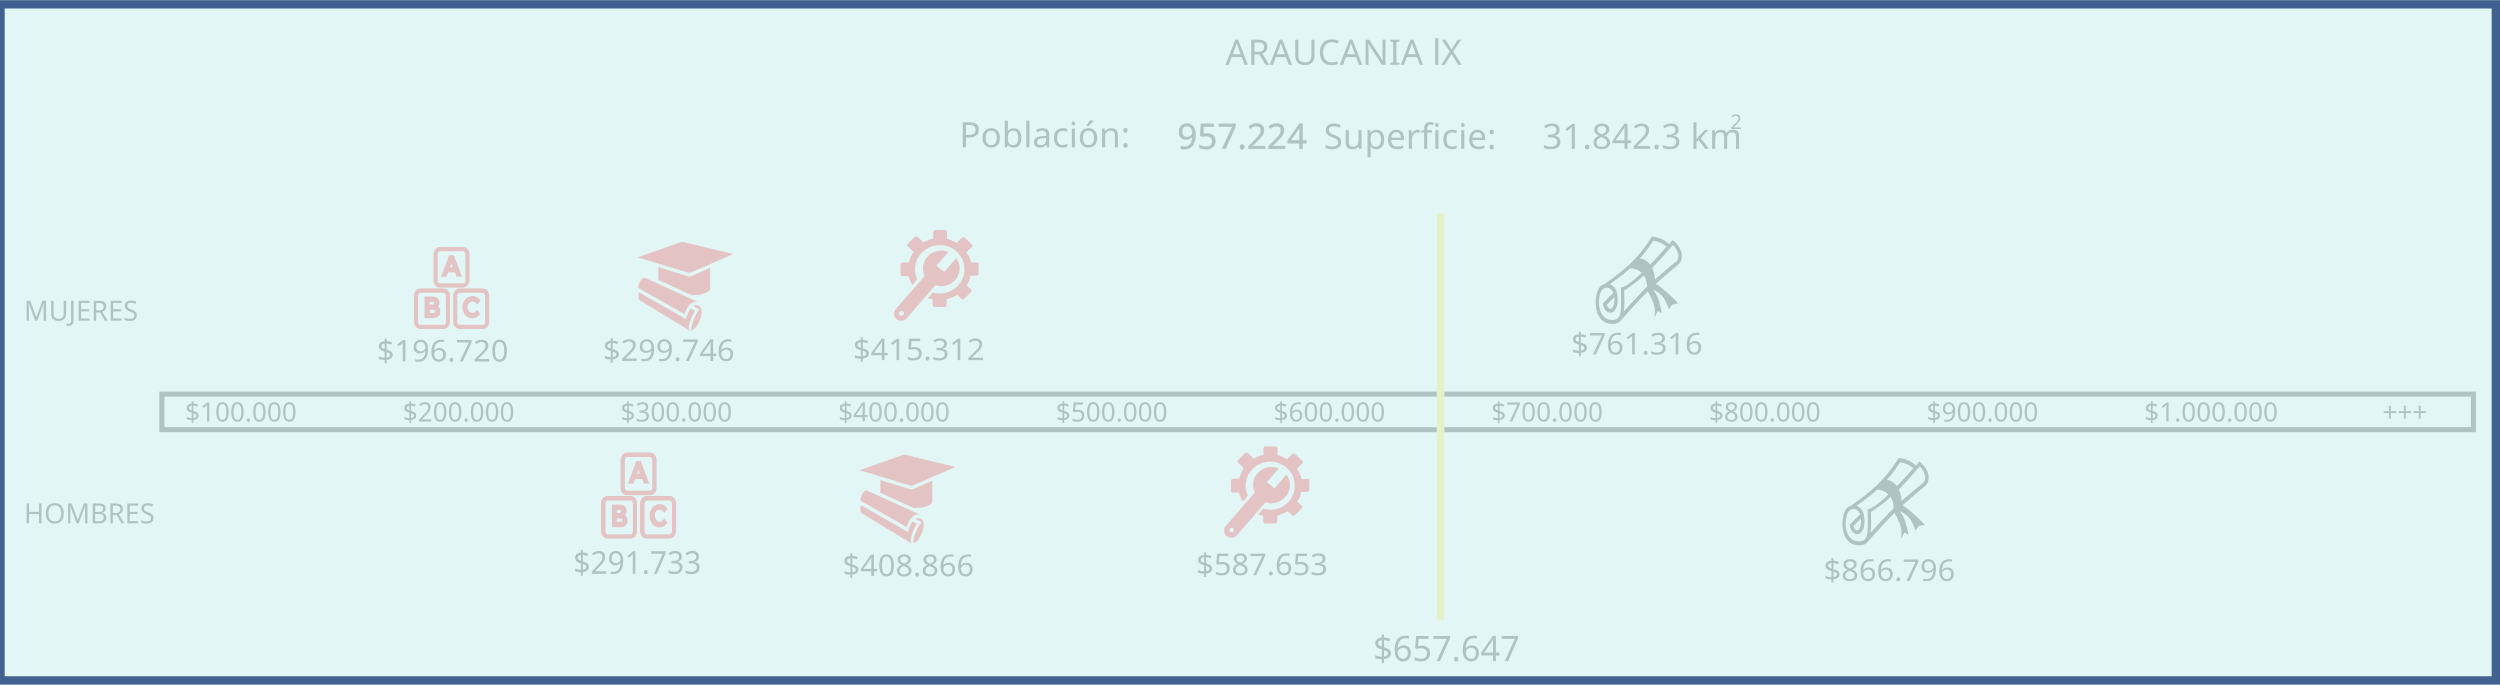
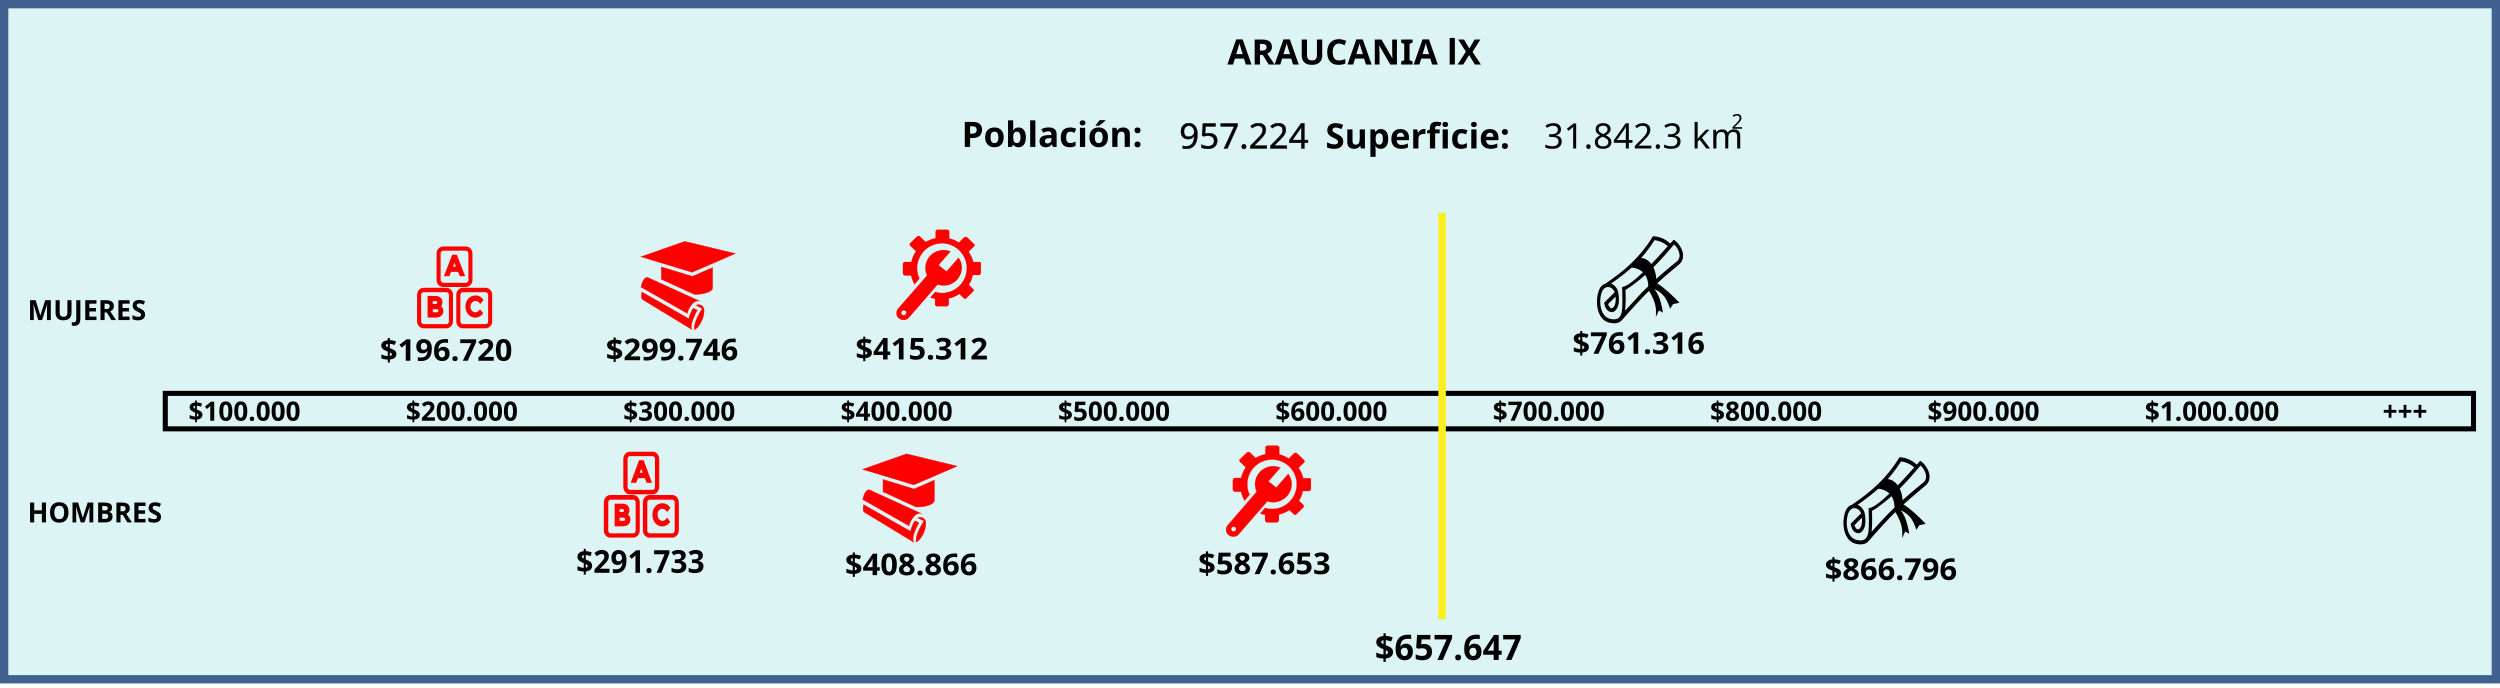
- <svg xmlns="http://www.w3.org/2000/svg" version="1.1" id="Capa_1" x="0px" y="0px" viewBox="0 0 1498.3 410.5" style="enable-background:new 0 0 1498.3 410.5;" xml:space="preserve">
-   <style type="text/css">
- 	.st0{fill:none;stroke:#000000;stroke-width:3.04;stroke-miterlimit:10;}
- 	.st1{fill:none;}
- 	.st2{font-family:'Optima-Bold';}
- 	.st3{font-size:16px;}
- 	.st4{letter-spacing:27.6;}
- 	.st5{letter-spacing:9.2;}
- 	.st6{fill:#FF0000;}
- 	.st7{font-size:21px;}
- 	.st8{font-family:'Verdana-Bold';}
- 	.st9{font-family:'Optima-Regular';}
- 	.st10{fill:none;stroke:#000000;stroke-width:0.25;stroke-miterlimit:10;}
- 	.st11{font-size:12.243px;}
- 	.st12{fill:#FCEE21;}
- 	.st13{font-size:16.651px;}
- 	.st14{fill:#FF0000;stroke:#FF0000;stroke-width:1.366;stroke-miterlimit:10;}
- 	.st15{font-size:18.927px;}
- 	.st16{fill:#FF0000;stroke:#FF0000;stroke-width:1.334;stroke-miterlimit:10;}
- 	.st17{font-size:18px;}
- 	.st18{fill:#FF0000;stroke:#FF0000;stroke-width:0.217;stroke-miterlimit:10;}
- 	.st19{fill:#FF0000;stroke:#FF0000;stroke-width:0.141;stroke-miterlimit:10;}
- 	.st20{fill-rule:evenodd;clip-rule:evenodd;}
- 	.st21{fill:#DCF4F3;fill-opacity:0.8;stroke:#416190;stroke-width:5;stroke-miterlimit:5.83;}
- </style>
-   <rect x="97" y="236.2" class="st0" width="1385.4" height="21.3" />
-   <rect x="110.9" y="240.6" class="st1" width="1371.8" height="36.8" />
-   <text transform="matrix(0.9794 0 0 1 110.9321 252.6137)" class="st2 st3">$100.000</text>
-   <text transform="matrix(0.9794 0 0 1 176.2769 252.6137)" class="st2 st3 st4"> </text>
-   <text transform="matrix(0.9794 0 0 1 208.7837 252.6137)" class="st2 st3 st4"> </text>
-   <text transform="matrix(0.9794 0 0 1 241.3979 252.6137)" class="st2 st3">$200.000</text>
-   <text transform="matrix(0.9794 0 0 1 306.7432 252.6137)" class="st2 st3 st4"> </text>
-   <text transform="matrix(0.9794 0 0 1 339.25 252.6137)" class="st2 st3 st4"> </text>
-   <text transform="matrix(0.9794 0 0 1 371.8643 252.6137)" class="st2 st3">$300.000</text>
-   <text transform="matrix(0.9794 0 0 1 437.21 252.6137)" class="st2 st3 st4"> </text>
-   <text transform="matrix(0.9794 0 0 1 469.7158 252.6137)" class="st2 st3 st4"> </text>
-   <text transform="matrix(0.9794 0 0 1 502.3301 252.6137)" class="st2 st3">$400.000</text>
-   <text transform="matrix(0.9794 0 0 1 567.6758 252.6137)" class="st2 st3 st4"> </text>
-   <text transform="matrix(0.9794 0 0 1 600.1816 252.6137)" class="st2 st3 st4"> </text>
-   <text transform="matrix(0.9794 0 0 1 632.8057 252.6137)" class="st2 st3">$500.000</text>
-   <text transform="matrix(0.9794 0 0 1 698.1514 252.6137)" class="st2 st3 st4"> </text>
-   <text transform="matrix(0.9794 0 0 1 730.6475 252.6137)" class="st2 st3 st4"> </text>
-   <text transform="matrix(0.9794 0 0 1 763.2715 252.6137)" class="st2 st3">$600.000</text>
-   <text transform="matrix(0.9794 0 0 1 828.6172 252.6137)" class="st2 st3 st4"> </text>
-   <text transform="matrix(0.9794 0 0 1 861.123 252.6137)" class="st2 st3 st4"> </text>
-   <text transform="matrix(0.9794 0 0 1 893.7363 252.6137)" class="st2 st3">$700.000</text>
-   <text transform="matrix(0.9794 0 0 1 959.082 252.6137)" class="st2 st3 st4"> </text>
-   <text transform="matrix(0.9794 0 0 1 991.5889 252.6137)" class="st2 st3 st4"> </text>
-   <text transform="matrix(0.9794 0 0 1 1024.203 252.6137)" class="st2 st3">$800.000</text>
-   <text transform="matrix(0.9794 0 0 1 1089.549 252.6137)" class="st2 st3 st4"> </text>
-   <text transform="matrix(0.9794 0 0 1 1122.055 252.6137)" class="st2 st3 st4"> </text>
-   <text transform="matrix(0.9794 0 0 1 1154.669 252.6137)" class="st2 st3">$900.000</text>
-   <text transform="matrix(0.9794 0 0 1 1220.015 252.6137)" class="st2 st3 st4"> </text>
-   <text transform="matrix(0.9794 0 0 1 1252.521 252.6137)" class="st2 st3 st4"> </text>
-   <text transform="matrix(0.9794 0 0 1 1285.135 252.6137)" class="st2 st3">$1.000.000 </text>
-   <text transform="matrix(0.9794 0 0 1 1367.904 252.6137)" class="st2 st3 st5"> </text>
-   <text transform="matrix(0.9794 0 0 1 1382.986 252.6137)" class="st2 st3 st4"> </text>
-   <text transform="matrix(0.9794 0 0 1 1415.601 252.6137)" class="st2 st3">   +++</text>
-   <path class="st6" d="M585.7,157.3H582c-0.6-2.3-1.4-4.2-2.8-6.1l3.2-3.1c0.2-0.2,0.4-0.6,0.4-0.8c0-0.4-0.2-0.6-0.4-0.8l-4.1-4  c-0.4-0.4-1.2-0.4-1.8,0l-3.2,3.1c-1.8-1.2-3.7-1.9-5.7-2.5v-4c0-0.6-0.6-1.2-1.2-1.2h-5.9c-0.6,0-1.2,0.6-1.2,1.2v3.9  c-2.2,0.4-4.1,1.3-5.9,2.3L550,142c-0.4-0.4-1.2-0.4-1.8,0l-4.1,4c-0.2,0.2-0.4,0.6-0.4,0.8s0.2,0.6,0.4,0.8l3.4,3.3  c-1.2,1.9-2.2,4-2.8,6.4h-3.8c-0.6,0-1.2,0.6-1.2,1.2v5.8c0,0.6,0.6,1.2,1.2,1.2h3.7c0.3,2,1.3,3.7,2.1,5.4l3-3.6  c-0.8-1.8-1.3-3.8-1.3-5.9c0-8,6.6-14.5,14.8-14.5s14.8,6.5,14.8,14.5s-6.6,14.5-14.8,14.5c-1.4,0-2.9-0.2-4.2-0.6l-2.9,3.4  c0.9,0.3,1.9,0.6,2.9,0.8v3.3c0,0.6,0.6,1.2,1.2,1.2h5.9c0.6,0,1.2-0.6,1.2-1.2v-3.5c2.3-0.6,4.3-1.3,6.3-2.7l2.6,2.5  c0.2,0.2,0.6,0.4,0.8,0.4s0.6-0.2,0.8-0.4l4.1-4c0.2-0.2,0.4-0.6,0.4-0.8c0-0.4-0.2-0.6-0.4-0.8l-2.6-2.5c1.2-1.7,2-3.6,2.3-5.8h3.7  c0.6,0,1.2-0.6,1.2-1.2v-5.8C586.9,157.9,586.5,157.3,585.7,157.3z" />
-   <path class="st6" d="M575.1,159.9c-0.2-1.8-0.8-3.6-2-5.2l-7.2,8.3l-4.7-3.8l7.2-8.2c-1.7-0.7-3.4-1-5.2-0.8  c-6,0.5-10.5,5.7-10,11.6c0.1,1.2,0.4,2.4,0.9,3.5l0.1,0.1l-17.4,19.9c-0.7,0.8-1.1,2-1,3.1s0.6,2.1,1.5,2.8s2,1.1,3.2,1  c1.1-0.1,2.2-0.6,2.9-1.5l17.2-19.8l0.2,0.1c1.4,0.5,2.9,0.6,4.4,0.5C571.1,171,575.6,165.8,575.1,159.9z M540.3,189.3  c-0.9,0.1-1.5-0.6-1.6-1.3c-0.1-0.8,0.6-1.5,1.4-1.6c0.9-0.1,1.5,0.6,1.6,1.3C541.7,188.5,541.2,189.2,540.3,189.3z" />
-   <rect x="823" y="380.4" class="st1" width="92" height="32.3" />
-   <text transform="matrix(0.9794 0 0 1 822.9502 396.1801)" class="st2 st7">$657.647</text>
-   <rect x="588" y="23.1" class="st1" width="439.9" height="108.7" />
-   <text transform="matrix(1 0 0 1 734.4744 38.8235)" class="st8 st7">ARAUCANIA lX</text>
-   <text transform="matrix(1 0 0 1 574.9814 88.2793)" class="st8 st7">Población: </text>
-   <text transform="matrix(1 0 0 1 705.5647 89.2234)" class="st9 st7">957.224 </text>
-   <text transform="matrix(1 0 0 1 705.5647 89.2234)" class="st10 st9 st7">957.224 </text>
-   <text transform="matrix(1 0 0 1 793.2952 89.2234)" class="st8 st7">Superficie:</text>
-   <text transform="matrix(1 0 0 1 918.8781 89.2235)" class="st9 st7"> 31.842.3 km</text>
-   <text transform="matrix(1 0 0 1 1036.998 77.3719)" class="st9 st11">2</text>
-   <rect x="861.1" y="127.8" class="st12" width="4.5" height="244" />
-   <rect x="14.4" y="180.3" class="st1" width="105.4" height="23.7" />
-   <text transform="matrix(0.9794 0 0 1 14.3823 192.185)" class="st8 st13">MUJERES</text>
-   <rect x="14.4" y="301.7" class="st1" width="96.2" height="26" />
-   <text transform="matrix(0.9794 0 0 1 14.3823 313.6293)" class="st8 st13">HOMBRES</text>
-   <rect x="213.5" y="64.5" class="st1" width="80.5" height="23.3" />
-   <g>
-     <g>
-       <path class="st14" d="M377.9,297.9h-13.8c-1.7,0-3.2,1.7-3.2,3.8v16.6c0,2.1,1.4,3.8,3.2,3.8h13.8c1.7,0,3.2-1.7,3.2-3.8v-16.6    C381.1,299.6,379.7,297.9,377.9,297.9z M380,318.4c0,1.4-0.9,2.5-2,2.5h-13.8c-1.1,0-2-1.1-2-2.5v-16.6c0-1.4,0.9-2.5,2-2.5H378    c1.1,0,2,1.1,2,2.5V318.4L380,318.4z" />
-       <path class="st14" d="M373.4,308.9c1-0.5,1.5-1.2,1.5-2.6c0-1.8-1-3.2-3.6-3.2h-3.9v12.2h4.4c2.6,0,3.7-1.6,3.7-3.4    C375.4,310.3,374.6,309.3,373.4,308.9z M369,305h2.2c1.1,0,1.8,0.3,1.8,1.6c0,1-0.6,1.5-1.8,1.5H369V305L369,305z M371.7,313.4    H369v-3.3h2.5c1.4,0,2.2,0.5,2.2,1.6C373.7,313.1,372.9,313.4,371.7,313.4z" />
-       <path class="st14" d="M389.6,296.1c1.7,0,3.2-1.7,3.2-3.8v-16.6c0-2.1-1.4-3.8-3.2-3.8h-13.8c-1.7,0-3.2,1.7-3.2,3.8v16.6    c0,2.1,1.4,3.8,3.2,3.8H389.6L389.6,296.1z M373.8,292.3v-16.6c0-1.4,0.9-2.5,2-2.5h13.8c1.1,0,2,1.1,2,2.5v16.6    c0,1.4-0.9,2.5-2,2.5h-13.8C374.7,294.7,373.8,293.6,373.8,292.3z" />
-       <path class="st14" d="M380.2,286.4h5.1l1,2.8h1.8l-4.5-12.2h-1.8l-4.5,12.2h1.8L380.2,286.4z M382.7,279.5l1.8,5h-3.7L382.7,279.5    z" />
-       <path class="st14" d="M401.3,297.9h-13.8c-1.7,0-3.2,1.7-3.2,3.8v16.6c0,2.1,1.4,3.8,3.2,3.8h13.8c1.7,0,3.2-1.7,3.2-3.8v-16.6    C404.5,299.6,403.1,297.9,401.3,297.9z M403.4,318.4c0,1.4-0.9,2.5-2,2.5h-13.8c-1.1,0-2-1.1-2-2.5v-16.6c0-1.4,0.9-2.5,2-2.5    h13.8c1.1,0,2,1.1,2,2.5V318.4L403.4,318.4z" />
-       <path class="st14" d="M395.3,304.8c1.2,0,2,0.5,2.9,1.5l1.1-1.4c-1-1.4-2.4-2.1-3.9-2.1c-3.2,0-5.4,2.7-5.4,6.3    c0,3.7,2.3,6.3,5.3,6.3c1.5,0,2.8-0.7,3.9-2.1l-1.1-1.4c-1,1.2-1.8,1.5-2.8,1.5c-1.8,0-3.5-1.8-3.5-4.3    C391.6,306.5,393.3,304.8,395.3,304.8z" />
-     </g>
-     <rect x="343.6" y="329.7" class="st1" width="84.1" height="25.4" />
-     <text transform="matrix(0.9484 0 0 1 343.6055 343.8784)" class="st2 st15">$291.733</text>
-   </g>
-   <g>
-     <g>
-       <path class="st16" d="M265.8,173.5H252c-1.7,0-3.2,1.6-3.2,3.6v15.8c0,2,1.4,3.6,3.2,3.6h13.8c1.7,0,3.2-1.6,3.2-3.6v-15.8    C269,175.1,267.6,173.5,265.8,173.5z M267.9,193c0,1.3-0.9,2.3-2.1,2.3H252c-1.1,0-2.1-1.1-2.1-2.3v-15.8c0-1.3,0.9-2.4,2.1-2.4    h13.8c1.1,0,2.1,1.1,2.1,2.4V193L267.9,193z" />
-       <path class="st16" d="M261.2,184c1-0.5,1.5-1.1,1.5-2.5c0-1.7-1-3.1-3.6-3.1h-4V190h4.4c2.6,0,3.7-1.5,3.7-3.2    C263.3,185.3,262.5,184.3,261.2,184z M256.9,180.2h2.2c1.1,0,1.8,0.3,1.8,1.6c0,1-0.6,1.4-1.9,1.4h-2.2L256.9,180.2L256.9,180.2z     M259.6,188.2h-2.7V185h2.5c1.4,0,2.2,0.5,2.2,1.5C261.5,187.9,260.8,188.2,259.6,188.2z" />
-       <path class="st16" d="M277.5,171.7c1.7,0,3.2-1.6,3.2-3.6v-15.8c0-2-1.4-3.6-3.2-3.6h-13.8c-1.7,0-3.2,1.6-3.2,3.6v15.8    c0,2,1.4,3.6,3.2,3.6L277.5,171.7L277.5,171.7z M261.6,168.1v-15.8c0-1.3,0.9-2.4,2.1-2.4h13.8c1.1,0,2.1,1.1,2.1,2.4v15.8    c0,1.3-0.9,2.4-2.1,2.4h-13.8C262.6,170.5,261.6,169.4,261.6,168.1z" />
-       <path class="st16" d="M268.1,162.6h5.1l1,2.6h1.8l-4.5-11.6h-1.8l-4.5,11.6h1.8L268.1,162.6z M270.6,156l1.8,4.8h-3.7L270.6,156z" />
-       <path class="st16" d="M289.3,173.5h-13.8c-1.7,0-3.2,1.6-3.2,3.6v15.8c0,2,1.4,3.6,3.2,3.6h13.8c1.7,0,3.2-1.6,3.2-3.6v-15.8    C292.5,175.1,291,173.5,289.3,173.5z M291.4,193c0,1.3-0.9,2.3-2.1,2.3h-13.8c-1.1,0-2.1-1.1-2.1-2.3v-15.8c0-1.3,0.9-2.4,2.1-2.4    h13.8c1.1,0,2.1,1.1,2.1,2.4V193L291.4,193z" />
-       <path class="st16" d="M283.2,180.1c1.2,0,2,0.4,2.9,1.4l1.1-1.4c-1-1.3-2.4-2-3.9-2c-3.2,0-5.5,2.6-5.5,6c0,3.5,2.3,6,5.3,6    c1.5,0,2.8-0.7,3.9-2l-1.1-1.3c-1,1.1-1.8,1.4-2.9,1.4c-1.8,0-3.5-1.7-3.5-4.1C279.6,181.7,281.2,180.1,283.2,180.1z" />
-     </g>
-     <rect x="225.9" y="203.1" class="st1" width="93.1" height="18.8" />
-     <text transform="matrix(1.0255 0 0 1 225.853 216.6244)" class="st2 st17">$196.720</text>
-   </g>
-   <g>
-     <path class="st18" d="M552,311.1c-0.6-0.4-1.3-0.6-2.1-0.5c-0.4,0-0.8,0.2-1.1,0.4l3.6,1.8c-1.1,1.6-2,3.3-2.9,5.1   c-0.6,1.2-1.1,2.6-1.5,4c-0.3,1.1-0.5,2.3-0.4,3.5c1.7-0.5,3.5-2.9,4.7-5.8c0.8-1.8,1.2-3.9,1.2-6.1   C553.3,312.4,552.7,311.5,552,311.1z" />
-     <path class="st18" d="M527.8,287.9v7.4l19.9,9.1l0,0c1.5,0,3-0.1,4.5-0.3c3.9-0.7,6.4-2.1,6.4-3.6v-12.2l-12.2,5.3L527.8,287.9z" />
-     <polygon class="st18" points="541.9,272.5 515.5,281.8 527.8,285.5 546.3,291.1 558.6,285.8 572.2,279.9  " />
-     <path class="st18" d="M545.8,322.8c0-0.2,0-0.3,0.1-0.5s0.1-0.4,0.1-0.6v-0.1c0.5-1.7,1-3.3,1.8-4.8c0.4-1,0.9-1.9,1.5-2.8v-0.1   l-2.4-1.2c-0.6,0.8-1,1.6-1.4,2.6c-0.5,1.2-1,2.4-1.3,3.7l-28.1-16l-0.2,1c-0.2,1.5-0.2,3,0.6,3.5l29.6,18   C545.8,324.8,545.7,323.9,545.8,322.8z" />
-     <path class="st18" d="M543.9,314c1.7-4.1,4.6-6.5,6.9-5.7h-0.1l-30.9-14.1c-1.2-0.6-2.8,1-3.7,3.8c-0.2,0.6-0.4,1.3-0.5,1.9   l27.8,15.8C543.5,315.1,543.7,314.5,543.9,314z" />
-     <rect x="504.9" y="331.8" class="st1" width="100" height="21" />
-     <text transform="matrix(1.0255 0 0 1 504.9443 345.2885)" class="st2 st17">$408.866</text>
-   </g>
-   <rect x="511.2" y="202.3" class="st1" width="103.7" height="22.3" />
-   <text transform="matrix(1.0255 0 0 1 511.2314 215.8422)" class="st2 st17">$415.312</text>
-   <g>
-     <path class="st19" d="M783.7,287.1H780c-0.6-2.3-1.4-4.2-2.8-6.2l3.2-3.1c0.2-0.2,0.4-0.6,0.4-0.8c0-0.4-0.2-0.6-0.4-0.8l-4.1-4   c-0.4-0.4-1.2-0.4-1.8,0l-3.2,3.1c-1.8-1.2-3.7-1.9-5.7-2.5v-4c0-0.6-0.6-1.2-1.2-1.2h-5.9c-0.6,0-1.2,0.6-1.2,1.2v3.9   c-2.2,0.4-4.1,1.3-5.9,2.3l-3.4-3.3c-0.4-0.4-1.2-0.4-1.8,0l-4.1,4c-0.2,0.2-0.4,0.6-0.4,0.8c0,0.2,0.2,0.6,0.4,0.8l3.4,3.3   c-1.2,1.9-2.2,4-2.8,6.4H739c-0.6,0-1.2,0.6-1.2,1.2v5.8c0,0.6,0.6,1.2,1.2,1.2h3.7c0.3,2,1.3,3.7,2.1,5.4l3-3.6   c-0.8-1.8-1.3-3.8-1.3-5.9c0-8,6.6-14.5,14.8-14.5s14.8,6.5,14.8,14.5s-6.6,14.5-14.8,14.5c-1.4,0-2.9-0.2-4.2-0.6l-2.9,3.3   c0.9,0.3,1.9,0.6,2.9,0.8v3.3c0,0.6,0.6,1.2,1.2,1.2h5.9c0.6,0,1.2-0.6,1.2-1.2v-3.5c2.3-0.6,4.3-1.3,6.3-2.7l2.6,2.5   c0.2,0.2,0.6,0.4,0.8,0.4s0.6-0.2,0.8-0.4l4.1-4c0.2-0.2,0.4-0.6,0.4-0.8c0-0.4-0.2-0.6-0.4-0.8l-2.6-2.5c1.2-1.7,2-3.6,2.3-5.8   h3.7c0.6,0,1.2-0.6,1.2-1.2v-5.8C784.9,287.7,784.5,287.1,783.7,287.1z" />
-     <path class="st19" d="M773,289.7c-0.2-1.8-0.8-3.6-2-5.2l-7.2,8.3l-4.7-3.8l7.2-8.2c-1.7-0.7-3.4-1-5.2-0.8   c-6,0.5-10.5,5.7-10,11.6c0.1,1.2,0.4,2.3,0.9,3.5l0.1,0.1l-17.4,20.1c-0.7,0.8-1.1,2-1,3.1s0.6,2.1,1.5,2.8s2,1.1,3.2,1   c1.1-0.1,2.2-0.6,2.9-1.5l17.2-19.8l0.2,0.1c1.4,0.5,2.9,0.6,4.4,0.5C769,300.8,773.6,295.6,773,289.7z M738.3,319.1   c-0.9,0.1-1.5-0.6-1.6-1.3c-0.1-0.8,0.6-1.5,1.4-1.6c0.9-0.1,1.5,0.6,1.6,1.3C739.7,318.3,739.1,319.1,738.3,319.1z" />
-     <rect x="716.9" y="331.2" class="st1" width="86.8" height="19.6" />
-     <text transform="matrix(1.0255 0 0 1 716.9434 344.6752)" class="st2 st17">$587.653</text>
-   </g>
-   <g>
-     <g>
-       <path d="M1002.4,143.9c-0.5,0.6-1.2,1.4-2.1,2.4c-3.8-3.6-7.5-4.1-10.3-4.5c-8,13-17,20.6-28.8,28.7c-0.3,0-0.7,0.2-1.1,0.4    c-2.1,1.4-3,3.8-3.5,6.7c-1.2,6.7,0.9,14.8,7.2,16.2c3.7,0.8,6.1,0.2,7.7-1.8c1.2-1.4,6.5-7.5,13.3-14.6    c7.7-7.9,17-15.4,20.8-18.6c3.5-3,2.8-7.7,0.3-11.3c-0.9-1.4-2.1-2.6-3.3-3.4L1002.4,143.9z M973.2,186.6    c0.5-3.6,0.3-10.3,0.2-12.5c0.9-0.4,2.6-1.6,5.8-4c8.9-6.7,16.1-14.6,23.4-23.3c2.6,2.4,4.9,7.3,1.8,10.1    c-3.7,3-13.5,10.9-21,18.6C979.4,179.8,975.7,183.8,973.2,186.6z M969.9,190.3c-1.1,1.4-2.8,1.8-5.6,1.2c-5.8-1.4-7-9.5-5.4-15.2    c1.6-5.5,6.5-4.7,8-0.8l-6.3,6.3c0.2,0.6,0.5,4.6,3.7,5.5c2.3,0.8,4.2-1.6,4.9-4.4c0.3-1.8,0.5-4,0-6.5c-0.3-3-2.1-5.1-4.4-6.1    c11-7.7,18.5-14.2,26.1-26.1c3.2,0.6,5.2,1.4,7.9,3.6c-7.3,8.5-22.4,24.5-27.4,24.5c0,1.2,0.5,11.3-0.2,14.8    C971,188.3,970.6,189.5,969.9,190.3z M967.5,178.1c0.2,2.2,0,4.9-1.2,6.3c-1.2,1.8-2.8,0-3.3-1.8L967.5,178.1z" />
-       <path class="st20" d="M1000.2,185.4c0,0-1.2-4.1-3.3-7.1s-6.1-4.7-6.1-4.7s2.6,3.2,3.7,7.7c1.2,4.5,1.4,6.5,1.4,6.5l-2.4-1.4    l-1.9,4c0,0,0.9-5.3-1.2-10.1c-1.9-4.7-3.3-6.1-3.3-6.1c0.5-8.5-3.2-13-10.7-13.6l5.6-5.7c6.6-0.2,10.5,7.9,9.8,14.8    c5.1,3.2,9.8,7.7,14,12.1l-3.8,0.8L1000.2,185.4z" />
-     </g>
-     <rect x="941.6" y="198.9" class="st1" width="92.4" height="17.8" />
-     <text transform="matrix(1.0255 0 0 1 941.5684 212.4428)" class="st2 st17">$761.316</text>
-   </g>
-   <g>
-     <g>
-       <path d="M1150.3,276.6c-0.5,0.6-1.2,1.4-2.1,2.4c-3.8-3.6-7.5-4.2-10.3-4.5c-8,13-17,20.6-28.8,28.7c-0.3,0-0.7,0.2-1.1,0.4    c-2.1,1.4-3,3.8-3.5,6.7c-1.2,6.7,0.9,14.8,7.2,16.2c3.7,0.8,6.1,0.2,7.7-1.8c1.2-1.4,6.5-7.5,13.3-14.6    c7.7-7.9,17-15.4,20.8-18.6c3.5-3,2.8-7.7,0.3-11.3c-0.9-1.4-2.1-2.6-3.3-3.4L1150.3,276.6z M1121.1,319.3    c0.5-3.6,0.3-10.3,0.2-12.5c0.9-0.4,2.6-1.6,5.8-4c8.9-6.7,16.1-14.6,23.4-23.3c2.6,2.4,4.9,7.3,1.8,10.1    c-3.7,3-13.5,10.9-21,18.6C1127.2,312.6,1123.5,316.5,1121.1,319.3z M1117.8,323c-1.1,1.4-2.8,1.8-5.6,1.2    c-5.8-1.4-7-9.5-5.4-15.2c1.6-5.5,6.5-4.7,8-0.8l-6.3,6.3c0.2,0.6,0.5,4.5,3.7,5.5c2.3,0.8,4.2-1.6,4.9-4.3c0.3-1.8,0.5-4,0-6.5    c-0.3-3-2.1-5.1-4.4-6.1c11-7.7,18.5-14.2,26.1-26.1c3.2,0.6,5.2,1.4,7.9,3.6c-7.3,8.5-22.4,24.5-27.4,24.5    c0,1.2,0.5,11.3-0.2,14.8C1118.8,321.1,1118.5,322.2,1117.8,323z M1115.3,310.8c0.2,2.2,0,4.9-1.2,6.3c-1.2,1.8-2.8,0-3.3-1.8    L1115.3,310.8z" />
-       <path class="st20" d="M1148,318.1c0,0-1.2-4.2-3.3-7.1s-6.1-4.7-6.1-4.7s2.6,3.2,3.7,7.7c1.2,4.5,1.4,6.5,1.4,6.5l-2.4-1.4l-1.9,4    c0,0,0.9-5.3-1.2-10.1c-1.9-4.7-3.3-6.1-3.3-6.1c0.5-8.5-3.2-13-10.7-13.6l5.6-5.7c6.6-0.2,10.5,7.9,9.8,14.8    c5.1,3.2,9.8,7.7,14,12.1l-3.8,0.8L1148,318.1z" />
-     </g>
-     <rect x="1092.9" y="334.6" class="st1" width="109" height="19.1" />
-     <text transform="matrix(1.0255 0 0 1 1092.944 348.1498)" class="st2 st17">$866.796</text>
-   </g>
-   <g>
-     <rect x="361.4" y="202.8" class="st1" width="99.6" height="21.9" />
-     <text transform="matrix(1.0255 0 0 1 361.3818 216.3071)" class="st2 st17">$299.746</text>
-     <path class="st18" d="M418.9,183.5c-0.6-0.4-1.3-0.6-2.1-0.5c-0.4,0-0.8,0.2-1.1,0.4l3.6,1.9c-1.1,1.6-2,3.3-2.9,5.1   c-0.6,1.2-1.1,2.6-1.5,4c-0.3,1.1-0.5,2.3-0.4,3.5c1.7-0.5,3.5-2.9,4.7-5.8c0.8-1.8,1.2-3.9,1.2-6.1   C420.2,184.9,419.7,184,418.9,183.5z" />
-     <path class="st18" d="M394.7,160.3v7.4l19.9,9.1l0,0c1.5,0,3-0.1,4.5-0.3c3.9-0.7,6.4-2.1,6.4-3.6v-12.2l-12.2,5.3L394.7,160.3z" />
-     <polygon class="st18" points="408.8,145 382.5,154.2 394.7,157.9 413.2,163.5 425.5,158.2 439.1,152.3  " />
-     <path class="st18" d="M412.8,195.2c0-0.2,0-0.3,0.1-0.5s0.1-0.4,0.1-0.6V194c0.5-1.7,1-3.3,1.8-4.8c0.4-1,0.9-1.9,1.5-2.8v-0.1   l-2.4-1.2c-0.6,0.8-1,1.6-1.4,2.6c-0.5,1.2-1,2.4-1.3,3.7l-28.1-16l-0.2,1c-0.2,1.5-0.2,3,0.6,3.5l29.6,18   C412.7,197.2,412.6,196.4,412.8,195.2z" />
-     <path class="st18" d="M410.8,186.5c1.7-4.1,4.6-6.5,6.9-5.7h-0.1l-30.9-14.1c-1.2-0.6-2.8,1-3.7,3.8c-0.2,0.6-0.4,1.3-0.5,1.9   l27.8,15.8C410.4,187.5,410.6,187,410.8,186.5z" />
-   </g>
-   <rect x="0.3" y="2.6" class="st21" width="1495.5" height="405.2" />
+ <svg xmlns="http://www.w3.org/2000/svg" id="Capa_1" data-name="Capa 1" viewBox="0 0 1500.5 412.6">
+   <defs>
+     <style>.cls-1{fill:#dcf4f3;stroke:#416190;stroke-miterlimit:5.83;stroke-width:5px;}.cls-11,.cls-2,.cls-3{fill:none;}.cls-11,.cls-2{stroke:#000;}.cls-11,.cls-15,.cls-17,.cls-19,.cls-2,.cls-20{stroke-miterlimit:10;}.cls-2{stroke-width:3.04px;}.cls-10,.cls-11,.cls-12,.cls-14,.cls-16,.cls-18,.cls-4,.cls-5,.cls-6,.cls-8,.cls-9{isolation:isolate;}.cls-4,.cls-5,.cls-6{font-size:16px;}.cls-16,.cls-18,.cls-4,.cls-5,.cls-6,.cls-8{font-family:Optima-Bold, Optima;}.cls-14,.cls-16,.cls-18,.cls-4,.cls-5,.cls-6,.cls-8,.cls-9{font-weight:700;}.cls-5{letter-spacing:1.72em;}.cls-6{letter-spacing:0.58em;}.cls-15,.cls-17,.cls-19,.cls-20,.cls-7{fill:red;}.cls-10,.cls-11,.cls-8,.cls-9{font-size:21px;}.cls-14,.cls-9{font-family:Verdana-Bold, Verdana;}.cls-10,.cls-11,.cls-12{font-family:Optima-Regular, Optima;}.cls-11{stroke-width:0.25px;}.cls-12{font-size:12.24px;}.cls-13{fill:#fcee21;}.cls-14{font-size:16.65px;}.cls-15,.cls-17,.cls-19,.cls-20{stroke:red;}.cls-15{stroke-width:1.37px;}.cls-16{font-size:18.93px;}.cls-17{stroke-width:1.33px;}.cls-18{font-size:18px;}.cls-19{stroke-width:0.22px;}.cls-20{stroke-width:0.14px;}.cls-21{fill-rule:evenodd;}</style>
+   </defs>
+   <rect class="cls-1" x="2.5" y="2.5" width="1495.5" height="405.2" />
+   <rect class="cls-2" x="99.2" y="236.1" width="1385.4" height="21.3" />
+   <rect class="cls-3" x="113.1" y="240.5" width="1371.8" height="36.8" />
+   <text class="cls-4" transform="translate(113.13 252.51) scale(0.98 1)">$100.000</text>
+   <text class="cls-5" transform="translate(178.48 252.51) scale(0.98 1)"> </text>
+   <text class="cls-5" transform="translate(210.98 252.51) scale(0.98 1)"> </text>
+   <text class="cls-4" transform="translate(243.6 252.51) scale(0.98 1)">$200.000</text>
+   <text class="cls-5" transform="translate(308.94 252.51) scale(0.98 1)"> </text>
+   <text class="cls-5" transform="translate(341.45 252.51) scale(0.98 1)"> </text>
+   <text class="cls-4" transform="translate(374.06 252.51) scale(0.98 1)">$300.000</text>
+   <text class="cls-5" transform="translate(439.41 252.51) scale(0.98 1)"> </text>
+   <text class="cls-5" transform="translate(471.92 252.51) scale(0.98 1)"> </text>
+   <text class="cls-4" transform="translate(504.53 252.51) scale(0.98 1)">$400.000</text>
+   <text class="cls-5" transform="translate(569.88 252.51) scale(0.98 1)"> </text>
+   <text class="cls-5" transform="translate(602.38 252.51) scale(0.98 1)"> </text>
+   <text class="cls-4" transform="translate(635.01 252.51) scale(0.98 1)">$500.000</text>
+   <text class="cls-5" transform="translate(700.35 252.51) scale(0.98 1)"> </text>
+   <text class="cls-5" transform="translate(732.85 252.51) scale(0.98 1)"> </text>
+   <text class="cls-4" transform="translate(765.47 252.51) scale(0.98 1)">$600.000</text>
+   <text class="cls-5" transform="translate(830.82 252.51) scale(0.98 1)"> </text>
+   <text class="cls-5" transform="translate(863.32 252.51) scale(0.98 1)"> </text>
+   <text class="cls-4" transform="translate(895.94 252.51) scale(0.98 1)">$700.000</text>
+   <text class="cls-5" transform="translate(961.28 252.51) scale(0.98 1)"> </text>
+   <text class="cls-5" transform="translate(993.79 252.51) scale(0.98 1)"> </text>
+   <text class="cls-4" transform="translate(1026.4 252.51) scale(0.98 1)">$800.000</text>
+   <text class="cls-5" transform="translate(1091.75 252.51) scale(0.98 1)"> </text>
+   <text class="cls-5" transform="translate(1124.25 252.51) scale(0.98 1)"> </text>
+   <text class="cls-4" transform="translate(1156.87 252.51) scale(0.98 1)">$900.000</text>
+   <text class="cls-5" transform="translate(1222.21 252.51) scale(0.98 1)"> </text>
+   <text class="cls-5" transform="translate(1254.72 252.51) scale(0.98 1)"> </text>
+   <text class="cls-4" transform="translate(1287.33 252.51) scale(0.98 1)">$1.000.000 </text>
+   <text class="cls-6" transform="translate(1370.1 252.51) scale(0.98 1)"> </text>
+   <text class="cls-5" transform="translate(1385.19 252.51) scale(0.98 1)"> </text>
+   <text class="cls-4" transform="translate(1417.8 252.51) scale(0.98 1)">
+     <tspan xml:space="preserve">   +++</tspan>
+   </text>
+   <path class="cls-7" d="M588.36,157.3h-3.7a17,17,0,0,0-2.8-6.1l3.2-3.1a1.52,1.52,0,0,0,.4-.8,1,1,0,0,0-.4-.8l-4.1-4a1.49,1.49,0,0,0-1.8,0l-3.2,3.1a20.62,20.62,0,0,0-5.7-2.5v-4a1.29,1.29,0,0,0-1.2-1.2h-5.9a1.29,1.29,0,0,0-1.2,1.2V143a19.1,19.1,0,0,0-5.9,2.3l-3.4-3.3a1.49,1.49,0,0,0-1.8,0l-4.1,4a1,1,0,0,0,0,1.6l3.4,3.3a21.81,21.81,0,0,0-2.8,6.4h-3.8a1.29,1.29,0,0,0-1.2,1.2v5.8a1.29,1.29,0,0,0,1.2,1.2h3.7a19.57,19.57,0,0,0,2.1,5.4l3-3.6a14.84,14.84,0,1,1,13.5,8.6,14.71,14.71,0,0,1-4.2-.6l-2.9,3.4a24.54,24.54,0,0,0,2.9.8v3.3a1.29,1.29,0,0,0,1.2,1.2h5.9a1.29,1.29,0,0,0,1.2-1.2v-3.5a18.51,18.51,0,0,0,6.3-2.7l2.6,2.5a1,1,0,0,0,1.6,0l4.1-4a1.52,1.52,0,0,0,.4-.8,1,1,0,0,0-.4-.8L582,171a12.9,12.9,0,0,0,2.3-5.8H588a1.29,1.29,0,0,0,1.2-1.2v-5.8C589.56,157.9,589.16,157.3,588.36,157.3Z" transform="translate(-0.46 -0.1)" />
+   <path class="cls-7" d="M577.76,159.9a10.48,10.48,0,0,0-2-5.2l-7.2,8.3-4.7-3.8,7.2-8.2a10.37,10.37,0,0,0-5.2-.8,10.84,10.84,0,0,0-10,11.6,10.64,10.64,0,0,0,.9,3.5l.1.1-17.4,19.9a4.3,4.3,0,0,0-1,3.1,3.93,3.93,0,0,0,1.5,2.8,4.55,4.55,0,0,0,3.2,1,4.14,4.14,0,0,0,2.9-1.5l17.2-19.8.2.1a10.92,10.92,0,0,0,14.3-11.1ZM543,189.3a1.47,1.47,0,0,1-1.6-1.3,1.54,1.54,0,0,1,1.4-1.6,1.47,1.47,0,0,1,1.6,1.3A1.54,1.54,0,0,1,543,189.3Z" transform="translate(-0.46 -0.1)" />
+   <rect class="cls-3" x="825.2" y="380.3" width="92" height="32.3" />
+   <text class="cls-8" transform="translate(825.15 396.08) scale(0.98 1)">$657.647</text>
+   <rect class="cls-3" x="590.2" y="23" width="439.9" height="108.7" />
+   <text class="cls-9" transform="translate(736.67 38.72)">ARAUCANIA lX</text>
+   <text class="cls-9" transform="translate(577.18 88.18)">Población: </text>
+   <text class="cls-10" transform="translate(707.76 89.12)">957.224 </text>
+   <text class="cls-11" transform="translate(707.76 89.12)">957.224 </text>
+   <text class="cls-9" transform="translate(795.5 89.12)">Superficie:</text>
+   <text class="cls-10" transform="translate(921.08 89.12)">
+     <tspan xml:space="preserve"> 31.842.3 km</tspan>
+   </text>
+   <text class="cls-12" transform="translate(1039.2 77.27)">2</text>
+   <rect class="cls-13" x="863.3" y="127.7" width="4.5" height="244" />
+   <rect class="cls-3" x="16.6" y="180.2" width="105.4" height="23.7" />
+   <text class="cls-14" transform="translate(16.58 192.09) scale(0.98 1)">MUJERES</text>
+   <rect class="cls-3" x="16.6" y="301.6" width="96.2" height="26" />
+   <text class="cls-14" transform="translate(16.58 313.53) scale(0.98 1)">HOMBRES</text>
+   <rect class="cls-3" x="215.7" y="64.4" width="80.5" height="23.3" />
+   <path class="cls-15" d="M380.56,297.9h-13.8c-1.7,0-3.2,1.7-3.2,3.8v16.6c0,2.1,1.4,3.8,3.2,3.8h13.8c1.7,0,3.2-1.7,3.2-3.8V301.7C383.76,299.6,382.36,297.9,380.56,297.9Zm2.1,20.5a2.28,2.28,0,0,1-2,2.5h-13.8a2.28,2.28,0,0,1-2-2.5V301.8a2.28,2.28,0,0,1,2-2.5h13.8a2.28,2.28,0,0,1,2,2.5v16.6Z" transform="translate(-0.46 -0.1)" />
+   <path class="cls-15" d="M376.06,308.9a2.52,2.52,0,0,0,1.5-2.6c0-1.8-1-3.2-3.6-3.2h-3.9v12.2h4.4c2.6,0,3.7-1.6,3.7-3.4A3.1,3.1,0,0,0,376.06,308.9Zm-4.4-3.9h2.2c1.1,0,1.8.3,1.8,1.6q0,1.5-1.8,1.5h-2.2V305Zm2.7,8.4h-2.7v-3.3h2.5c1.4,0,2.2.5,2.2,1.6C376.36,313.1,375.56,313.4,374.36,313.4Z" transform="translate(-0.46 -0.1)" />
+   <path class="cls-15" d="M392.26,296.1c1.7,0,3.2-1.7,3.2-3.8V275.7c0-2.1-1.4-3.8-3.2-3.8h-13.8c-1.7,0-3.2,1.7-3.2,3.8v16.6c0,2.1,1.4,3.8,3.2,3.8Zm-15.8-3.8V275.7a2.28,2.28,0,0,1,2-2.5h13.8a2.28,2.28,0,0,1,2,2.5v16.6a2.28,2.28,0,0,1-2,2.5h-13.8A2.42,2.42,0,0,1,376.46,292.3Z" transform="translate(-0.46 -0.1)" />
+   <path class="cls-15" d="M382.86,286.4H388l1,2.8h1.8l-4.5-12.2h-1.8L380,289.2h1.8Zm2.5-6.9,1.8,5h-3.7Z" transform="translate(-0.46 -0.1)" />
+   <path class="cls-15" d="M404,297.9h-13.8c-1.7,0-3.2,1.7-3.2,3.8v16.6c0,2.1,1.4,3.8,3.2,3.8H404c1.7,0,3.2-1.7,3.2-3.8V301.7C407.16,299.6,405.76,297.9,404,297.9Zm2.1,20.5a2.28,2.28,0,0,1-2,2.5h-13.8a2.28,2.28,0,0,1-2-2.5V301.8a2.28,2.28,0,0,1,2-2.5h13.8a2.28,2.28,0,0,1,2,2.5v16.6Z" transform="translate(-0.46 -0.1)" />
+   <path class="cls-15" d="M398,304.8a3.65,3.65,0,0,1,2.9,1.5l1.1-1.4a4.72,4.72,0,0,0-3.9-2.1c-3.2,0-5.4,2.7-5.4,6.3s2.3,6.3,5.3,6.3a4.85,4.85,0,0,0,3.9-2.1l-1.1-1.4a3.33,3.33,0,0,1-2.8,1.5c-1.8,0-3.5-1.8-3.5-4.3C394.26,306.5,396,304.8,398,304.8Z" transform="translate(-0.46 -0.1)" />
+   <rect class="cls-3" x="345.8" y="329.6" width="84.1" height="25.4" />
+   <text class="cls-16" transform="translate(345.81 343.78) scale(0.95 1)">$291.733</text>
+   <path class="cls-17" d="M268.46,173.5h-13.8a3.46,3.46,0,0,0-3.2,3.6v15.8a3.39,3.39,0,0,0,3.2,3.6h13.8a3.46,3.46,0,0,0,3.2-3.6V177.1A3.39,3.39,0,0,0,268.46,173.5Zm2.1,19.5a2.16,2.16,0,0,1-2.1,2.3h-13.8a2.3,2.3,0,0,1-2.1-2.3V177.2a2.25,2.25,0,0,1,2.1-2.4h13.8a2.32,2.32,0,0,1,2.1,2.4V193Z" transform="translate(-0.46 -0.1)" />
+   <path class="cls-17" d="M263.86,184a2.39,2.39,0,0,0,1.5-2.5c0-1.7-1-3.1-3.6-3.1h-4V190h4.4c2.6,0,3.7-1.5,3.7-3.2A2.49,2.49,0,0,0,263.86,184Zm-4.3-3.8h2.2c1.1,0,1.8.3,1.8,1.6,0,1-.6,1.4-1.9,1.4h-2.2l.1-3Zm2.7,8h-2.7V185h2.5c1.4,0,2.2.5,2.2,1.5C264.16,187.9,263.46,188.2,262.26,188.2Z" transform="translate(-0.46 -0.1)" />
+   <path class="cls-17" d="M280.16,171.7a3.46,3.46,0,0,0,3.2-3.6V152.3a3.39,3.39,0,0,0-3.2-3.6h-13.8a3.46,3.46,0,0,0-3.2,3.6v15.8a3.39,3.39,0,0,0,3.2,3.6Zm-15.9-3.6V152.3a2.25,2.25,0,0,1,2.1-2.4h13.8a2.32,2.32,0,0,1,2.1,2.4v15.8a2.25,2.25,0,0,1-2.1,2.4h-13.8A2.32,2.32,0,0,1,264.26,168.1Z" transform="translate(-0.46 -0.1)" />
+   <path class="cls-17" d="M270.76,162.6h5.1l1,2.6h1.8l-4.5-11.6h-1.8l-4.5,11.6h1.8Zm2.5-6.6,1.8,4.8h-3.7Z" transform="translate(-0.46 -0.1)" />
+   <path class="cls-17" d="M292,173.5h-13.8a3.46,3.46,0,0,0-3.2,3.6v15.8a3.39,3.39,0,0,0,3.2,3.6H292a3.46,3.46,0,0,0,3.2-3.6V177.1A3.46,3.46,0,0,0,292,173.5Zm2.1,19.5a2.16,2.16,0,0,1-2.1,2.3h-13.8a2.3,2.3,0,0,1-2.1-2.3V177.2a2.25,2.25,0,0,1,2.1-2.4H292a2.32,2.32,0,0,1,2.1,2.4V193Z" transform="translate(-0.46 -0.1)" />
+   <path class="cls-17" d="M285.86,180.1a3.54,3.54,0,0,1,2.9,1.4l1.1-1.4a4.88,4.88,0,0,0-3.9-2c-3.2,0-5.5,2.6-5.5,6s2.3,6,5.3,6a5,5,0,0,0,3.9-2l-1.1-1.3a3.51,3.51,0,0,1-2.9,1.4,3.84,3.84,0,0,1-3.5-4.1C282.26,181.7,283.86,180.1,285.86,180.1Z" transform="translate(-0.46 -0.1)" />
+   <rect class="cls-3" x="228.1" y="203" width="93.1" height="18.8" />
+   <text class="cls-18" transform="translate(228.05 216.52) scale(1.03 1)">$196.720</text>
+   <path class="cls-19" d="M554.66,311.1a3,3,0,0,0-2.1-.5,2.1,2.1,0,0,0-1.1.4l3.6,1.8a42.12,42.12,0,0,0-2.9,5.1,23.66,23.66,0,0,0-1.5,4,10.2,10.2,0,0,0-.4,3.5c1.7-.5,3.5-2.9,4.7-5.8a15.09,15.09,0,0,0,1.2-6.1A3.48,3.48,0,0,0,554.66,311.1Z" transform="translate(-0.46 -0.1)" />
+   <path class="cls-19" d="M530.46,287.9v7.4l19.9,9.1h0a34,34,0,0,0,4.5-.3c3.9-.7,6.4-2.1,6.4-3.6V288.3l-12.2,5.3Z" transform="translate(-0.46 -0.1)" />
+   <polygon class="cls-19" points="544.1 272.4 517.7 281.7 530 285.4 548.5 291 560.8 285.7 574.4 279.8 544.1 272.4" />
+   <path class="cls-19" d="M548.46,322.8a.9.9,0,0,1,.1-.5,1.27,1.27,0,0,0,.1-.6v-.1a25,25,0,0,1,1.8-4.8A15.09,15.09,0,0,1,552,314v-.1l-2.4-1.2a10.78,10.78,0,0,0-1.4,2.6,23.15,23.15,0,0,0-1.3,3.7l-28.1-16-.2,1c-.2,1.5-.2,3,.6,3.5l29.6,18A5.6,5.6,0,0,1,548.46,322.8Z" transform="translate(-0.46 -0.1)" />
+   <path class="cls-19" d="M546.56,314c1.7-4.1,4.6-6.5,6.9-5.7h-.1l-30.9-14.1c-1.2-.6-2.8,1-3.7,3.8a13.32,13.32,0,0,0-.5,1.9l27.8,15.8A8.45,8.45,0,0,1,546.56,314Z" transform="translate(-0.46 -0.1)" />
+   <rect class="cls-3" x="507.1" y="331.7" width="100" height="21" />
+   <text class="cls-18" transform="translate(507.14 345.19) scale(1.03 1)">$408.866</text>
+   <rect class="cls-3" x="513.4" y="202.2" width="103.7" height="22.3" />
+   <text class="cls-18" transform="translate(513.43 215.74) scale(1.03 1)">$415.312</text>
+   <path class="cls-20" d="M786.36,287.1h-3.7a18.25,18.25,0,0,0-2.8-6.2l3.2-3.1a1.52,1.52,0,0,0,.4-.8,1,1,0,0,0-.4-.8l-4.1-4a1.49,1.49,0,0,0-1.8,0l-3.2,3.1a20.62,20.62,0,0,0-5.7-2.5v-4a1.29,1.29,0,0,0-1.2-1.2h-5.9a1.29,1.29,0,0,0-1.2,1.2v3.9a19.1,19.1,0,0,0-5.9,2.3l-3.4-3.3a1.49,1.49,0,0,0-1.8,0l-4.1,4a1,1,0,0,0,0,1.6l3.4,3.3a21.81,21.81,0,0,0-2.8,6.4h-3.7a1.29,1.29,0,0,0-1.2,1.2V294a1.29,1.29,0,0,0,1.2,1.2h3.7a19.57,19.57,0,0,0,2.1,5.4l3-3.6a14.84,14.84,0,1,1,13.5,8.6,14.71,14.71,0,0,1-4.2-.6l-2.9,3.3a24.54,24.54,0,0,0,2.9.8v3.3a1.29,1.29,0,0,0,1.2,1.2h5.9a1.29,1.29,0,0,0,1.2-1.2v-3.5a18.51,18.51,0,0,0,6.3-2.7l2.6,2.5a1,1,0,0,0,1.6,0l4.1-4a1.52,1.52,0,0,0,.4-.8,1,1,0,0,0-.4-.8l-2.6-2.5a12.9,12.9,0,0,0,2.3-5.8h3.7a1.29,1.29,0,0,0,1.2-1.2v-5.8C787.56,287.7,787.16,287.1,786.36,287.1Z" transform="translate(-0.46 -0.1)" />
+   <path class="cls-20" d="M775.66,289.7a10.48,10.48,0,0,0-2-5.2l-7.2,8.3-4.7-3.8,7.2-8.2a10.37,10.37,0,0,0-5.2-.8,10.84,10.84,0,0,0-10,11.6,11.31,11.31,0,0,0,.9,3.5l.1.1-17.4,20.1a4.3,4.3,0,0,0-1,3.1,3.93,3.93,0,0,0,1.5,2.8,4.55,4.55,0,0,0,3.2,1,4.14,4.14,0,0,0,2.9-1.5l17.2-19.8.2.1a10.87,10.87,0,0,0,4.4.5C771.66,300.8,776.26,295.6,775.66,289.7ZM741,319.1a1.47,1.47,0,0,1-1.6-1.3,1.54,1.54,0,0,1,1.4-1.6,1.47,1.47,0,0,1,1.6,1.3A1.55,1.55,0,0,1,741,319.1Z" transform="translate(-0.46 -0.1)" />
+   <rect class="cls-3" x="719.1" y="331.1" width="86.8" height="19.6" />
+   <text class="cls-18" transform="translate(719.14 344.58) scale(1.03 1)">$587.653</text>
+   <path d="M1005.06,143.9q-.75.9-2.1,2.4c-3.8-3.6-7.5-4.1-10.3-4.5-8,13-17,20.6-28.8,28.7a3,3,0,0,0-1.1.4c-2.1,1.4-3,3.8-3.5,6.7-1.2,6.7.9,14.8,7.2,16.2,3.7.8,6.1.2,7.7-1.8,1.2-1.4,6.5-7.5,13.3-14.6,7.7-7.9,17-15.4,20.8-18.6,3.5-3,2.8-7.7.3-11.3a11.92,11.92,0,0,0-3.3-3.4Zm-29.2,42.7a89.67,89.67,0,0,0,.2-12.5,43.6,43.6,0,0,0,5.8-4c8.9-6.7,16.1-14.6,23.4-23.3,2.6,2.4,4.9,7.3,1.8,10.1a256.15,256.15,0,0,0-21,18.6C982.06,179.8,978.36,183.8,975.86,186.6Zm-3.3,3.7c-1.1,1.4-2.8,1.8-5.6,1.2-5.8-1.4-7-9.5-5.4-15.2,1.6-5.5,6.5-4.7,8-.8l-6.3,6.3c.2.6.5,4.6,3.7,5.5,2.3.8,4.2-1.6,4.9-4.4a17.64,17.64,0,0,0,0-6.5,7.27,7.27,0,0,0-4.4-6.1c11-7.7,18.5-14.2,26.1-26.1a15.41,15.41,0,0,1,7.9,3.6c-7.3,8.5-22.4,24.5-27.4,24.5,0,1.2.5,11.3-.2,14.8A6.58,6.58,0,0,1,972.56,190.3Zm-2.4-12.2c.2,2.2,0,4.9-1.2,6.3-1.2,1.8-2.8,0-3.3-1.8Z" transform="translate(-0.46 -0.1)" />
+   <path class="cls-21" d="M1002.86,185.4a28.28,28.28,0,0,0-3.3-7.1,16.22,16.22,0,0,0-6.1-4.7,21.63,21.63,0,0,1,3.7,7.7,47.41,47.41,0,0,1,1.4,6.5l-2.4-1.4-1.9,4a20,20,0,0,0-1.2-10.1c-1.9-4.7-3.3-6.1-3.3-6.1.5-8.5-3.2-13-10.7-13.6l5.6-5.7c6.6-.2,10.5,7.9,9.8,14.8,5.1,3.2,9.8,7.7,14,12.1l-3.8.8Z" transform="translate(-0.46 -0.1)" />
+   <rect class="cls-3" x="943.8" y="198.8" width="92.4" height="17.8" />
+   <text class="cls-18" transform="translate(943.77 212.34) scale(1.03 1)">$761.316</text>
+   <path d="M1153,276.6q-.75.9-2.1,2.4a16.21,16.21,0,0,0-10.3-4.5c-8,13-17,20.6-28.8,28.7a3,3,0,0,0-1.1.4c-2.1,1.4-3,3.8-3.5,6.7-1.2,6.7.9,14.8,7.2,16.2,3.7.8,6.1.2,7.7-1.8,1.2-1.4,6.5-7.5,13.3-14.6,7.7-7.9,17-15.4,20.8-18.6,3.5-3,2.8-7.7.3-11.3a11.92,11.92,0,0,0-3.3-3.4Zm-29.2,42.7a89.67,89.67,0,0,0,.2-12.5,43.6,43.6,0,0,0,5.8-4c8.9-6.7,16.1-14.6,23.4-23.3,2.6,2.4,4.9,7.3,1.8,10.1a256.15,256.15,0,0,0-21,18.6C1129.86,312.6,1126.16,316.5,1123.76,319.3Zm-3.3,3.7c-1.1,1.4-2.8,1.8-5.6,1.2-5.8-1.4-7-9.5-5.4-15.2,1.6-5.5,6.5-4.7,8-.8l-6.3,6.3c.2.6.5,4.5,3.7,5.5,2.3.8,4.2-1.6,4.9-4.3a17.64,17.64,0,0,0,0-6.5,7.27,7.27,0,0,0-4.4-6.1c11-7.7,18.5-14.2,26.1-26.1a15.41,15.41,0,0,1,7.9,3.6c-7.3,8.5-22.4,24.5-27.4,24.5,0,1.2.5,11.3-.2,14.8A7.28,7.28,0,0,1,1120.46,323Zm-2.5-12.2c.2,2.2,0,4.9-1.2,6.3-1.2,1.8-2.8,0-3.3-1.8Z" transform="translate(-0.46 -0.1)" />
+   <path class="cls-21" d="M1150.66,318.1a26.72,26.72,0,0,0-3.3-7.1,17.53,17.53,0,0,0-6.1-4.7,21.63,21.63,0,0,1,3.7,7.7,47.41,47.41,0,0,1,1.4,6.5l-2.4-1.4-1.9,4a20,20,0,0,0-1.2-10.1c-1.9-4.7-3.3-6.1-3.3-6.1.5-8.5-3.2-13-10.7-13.6l5.6-5.7c6.6-.2,10.5,7.9,9.8,14.8,5.1,3.2,9.8,7.7,14,12.1l-3.8.8Z" transform="translate(-0.46 -0.1)" />
+   <rect class="cls-3" x="1095.1" y="334.5" width="109" height="19.1" />
+   <text class="cls-18" transform="translate(1095.14 348.05) scale(1.03 1)">$866.796</text>
+   <rect class="cls-3" x="363.6" y="202.7" width="99.6" height="21.9" />
+   <text class="cls-18" transform="translate(363.58 216.21) scale(1.03 1)">$299.746</text>
+   <path class="cls-19" d="M421.56,183.5a3,3,0,0,0-2.1-.5,2.1,2.1,0,0,0-1.1.4l3.6,1.9a42.12,42.12,0,0,0-2.9,5.1,23.66,23.66,0,0,0-1.5,4,10.2,10.2,0,0,0-.4,3.5c1.7-.5,3.5-2.9,4.7-5.8a15.09,15.09,0,0,0,1.2-6.1A3.59,3.59,0,0,0,421.56,183.5Z" transform="translate(-0.46 -0.1)" />
+   <path class="cls-19" d="M397.36,160.3v7.4l19.9,9.1h0a34,34,0,0,0,4.5-.3c3.9-.7,6.4-2.1,6.4-3.6V160.7L416,166Z" transform="translate(-0.46 -0.1)" />
+   <polygon class="cls-19" points="411 144.9 384.7 154.1 396.9 157.8 415.4 163.4 427.7 158.1 441.3 152.2 411 144.9" />
+   <path class="cls-19" d="M415.46,195.2a.9.9,0,0,1,.1-.5,1.27,1.27,0,0,0,.1-.6V194a25,25,0,0,1,1.8-4.8,15.09,15.09,0,0,1,1.5-2.8v-.1l-2.4-1.2a10.78,10.78,0,0,0-1.4,2.6,23.15,23.15,0,0,0-1.3,3.7l-28.1-16-.2,1c-.2,1.5-.2,3,.6,3.5l29.6,18A3.85,3.85,0,0,1,415.46,195.2Z" transform="translate(-0.46 -0.1)" />
+   <path class="cls-19" d="M413.46,186.5c1.7-4.1,4.6-6.5,6.9-5.7h-.1l-30.9-14.1c-1.2-.6-2.8,1-3.7,3.8a13.32,13.32,0,0,0-.5,1.9L413,188.2A6.87,6.87,0,0,1,413.46,186.5Z" transform="translate(-0.46 -0.1)" />
</svg>
